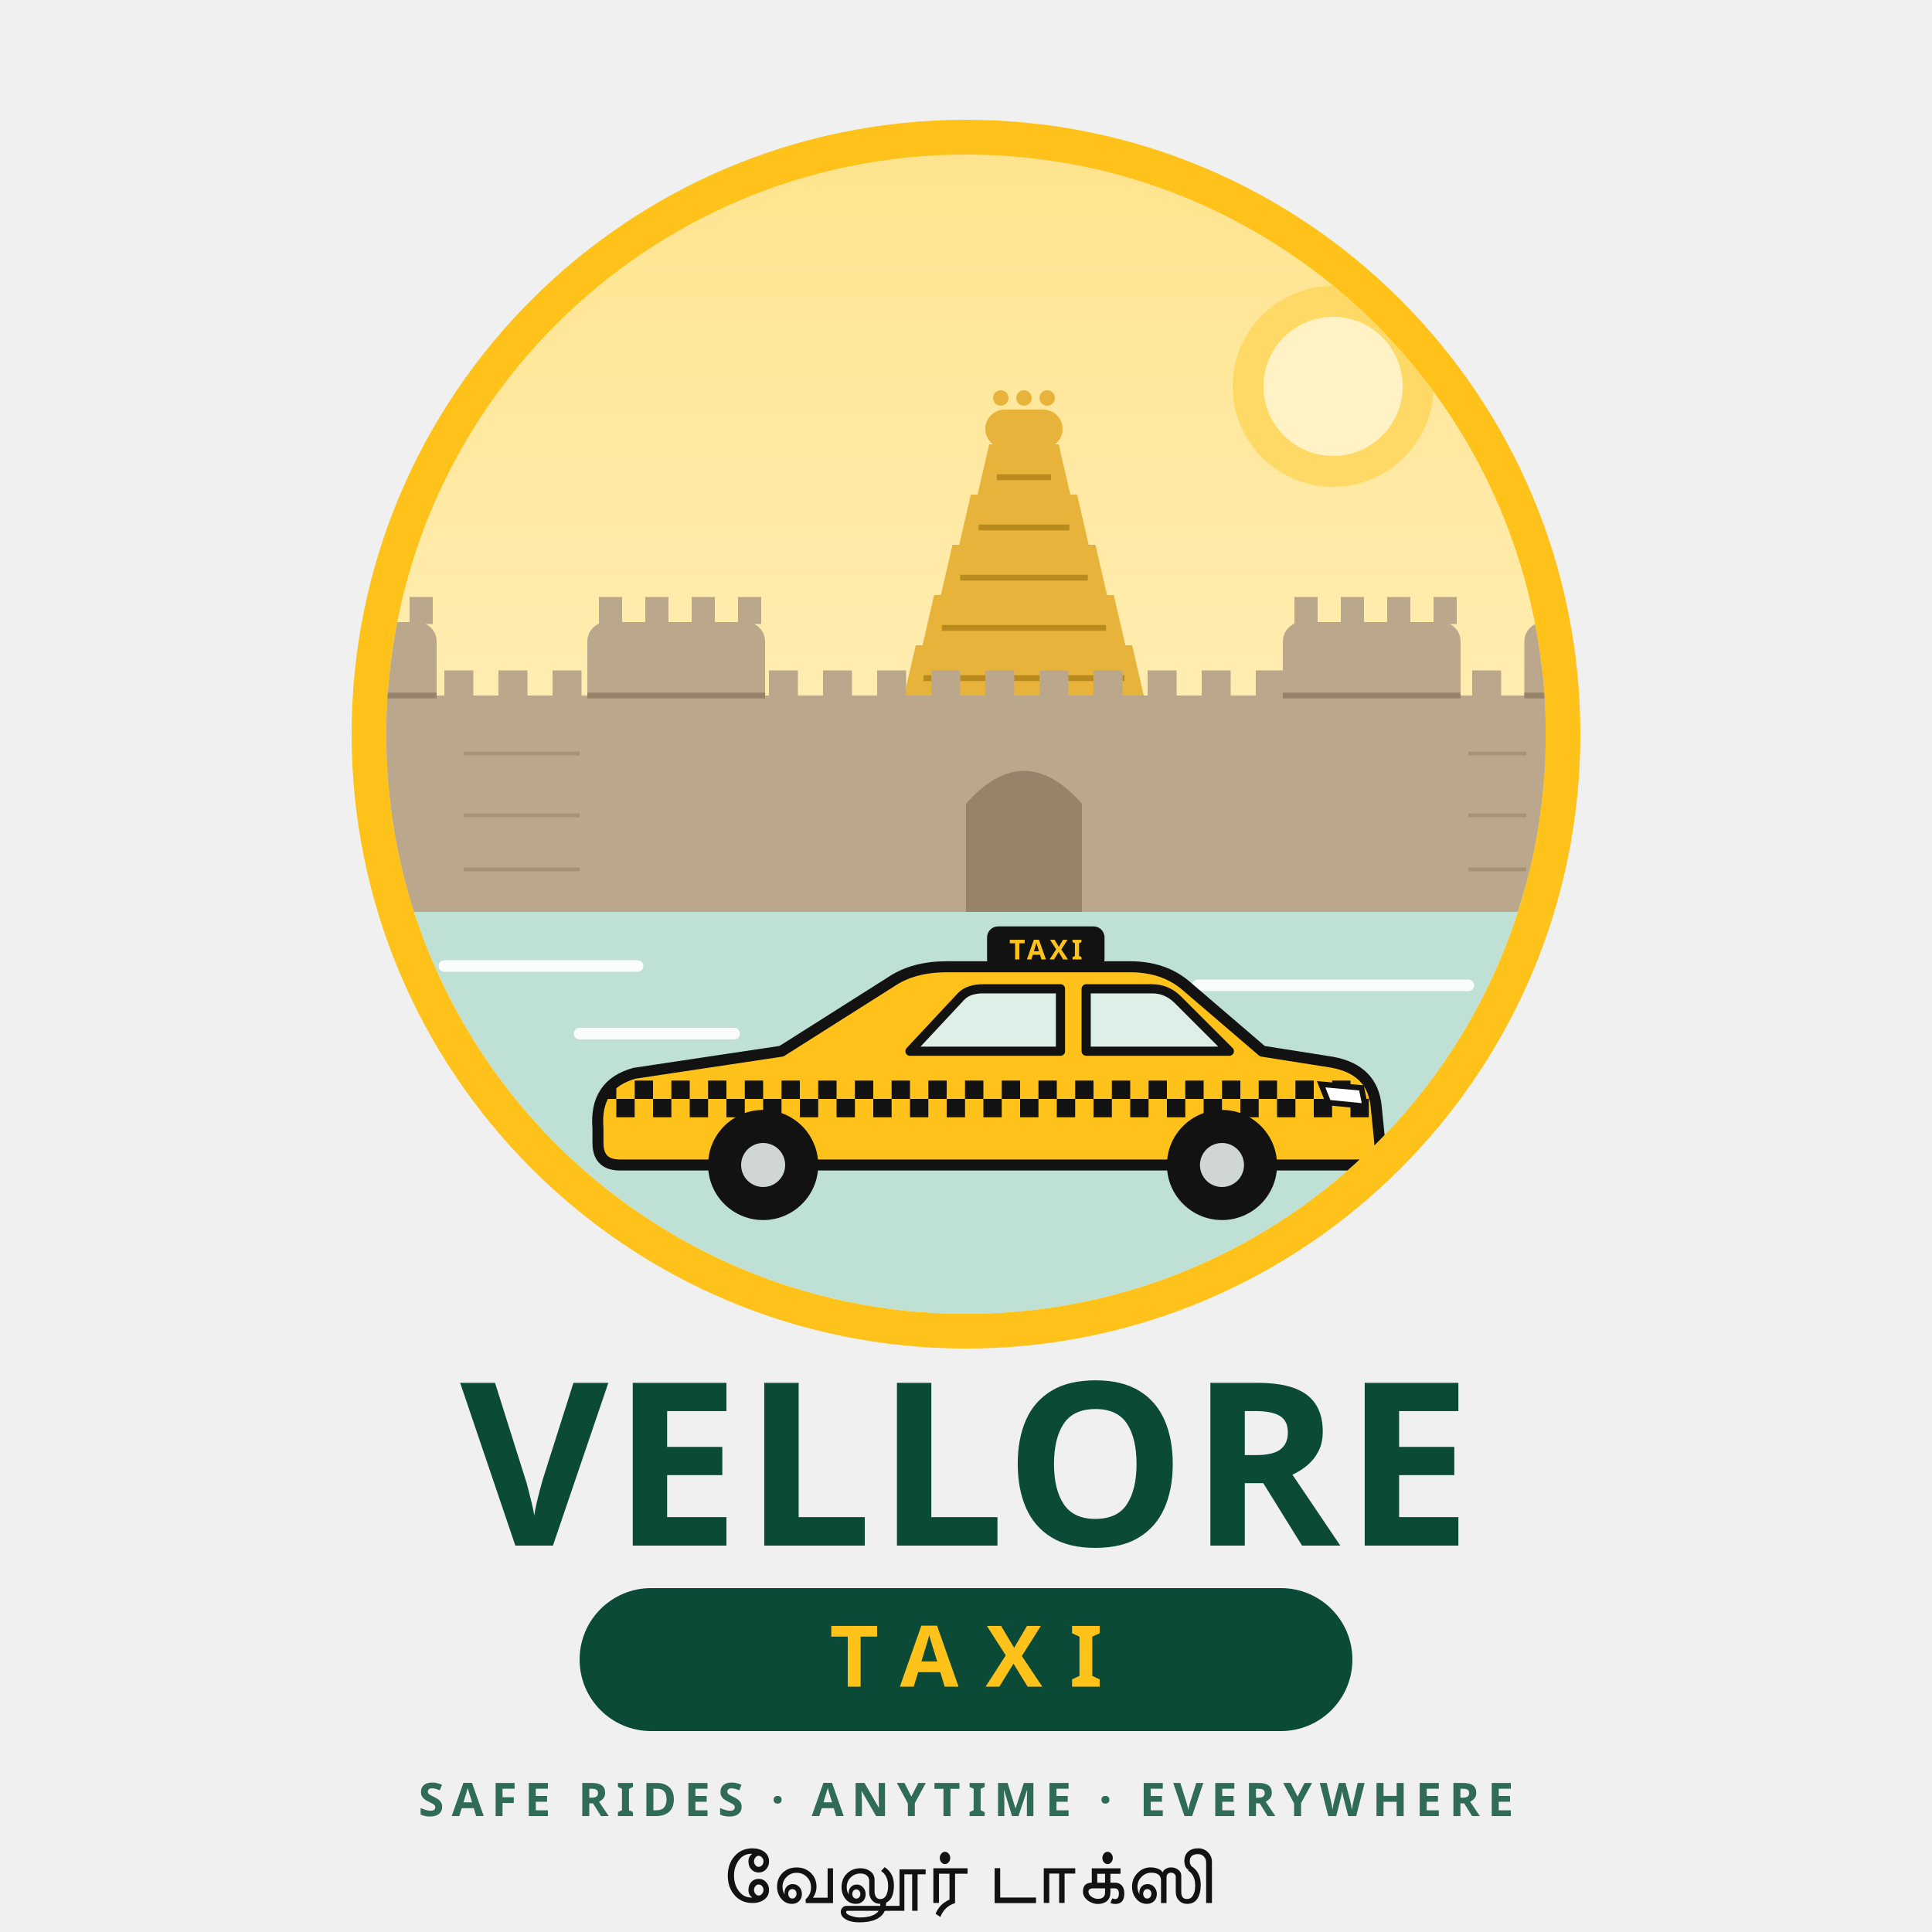
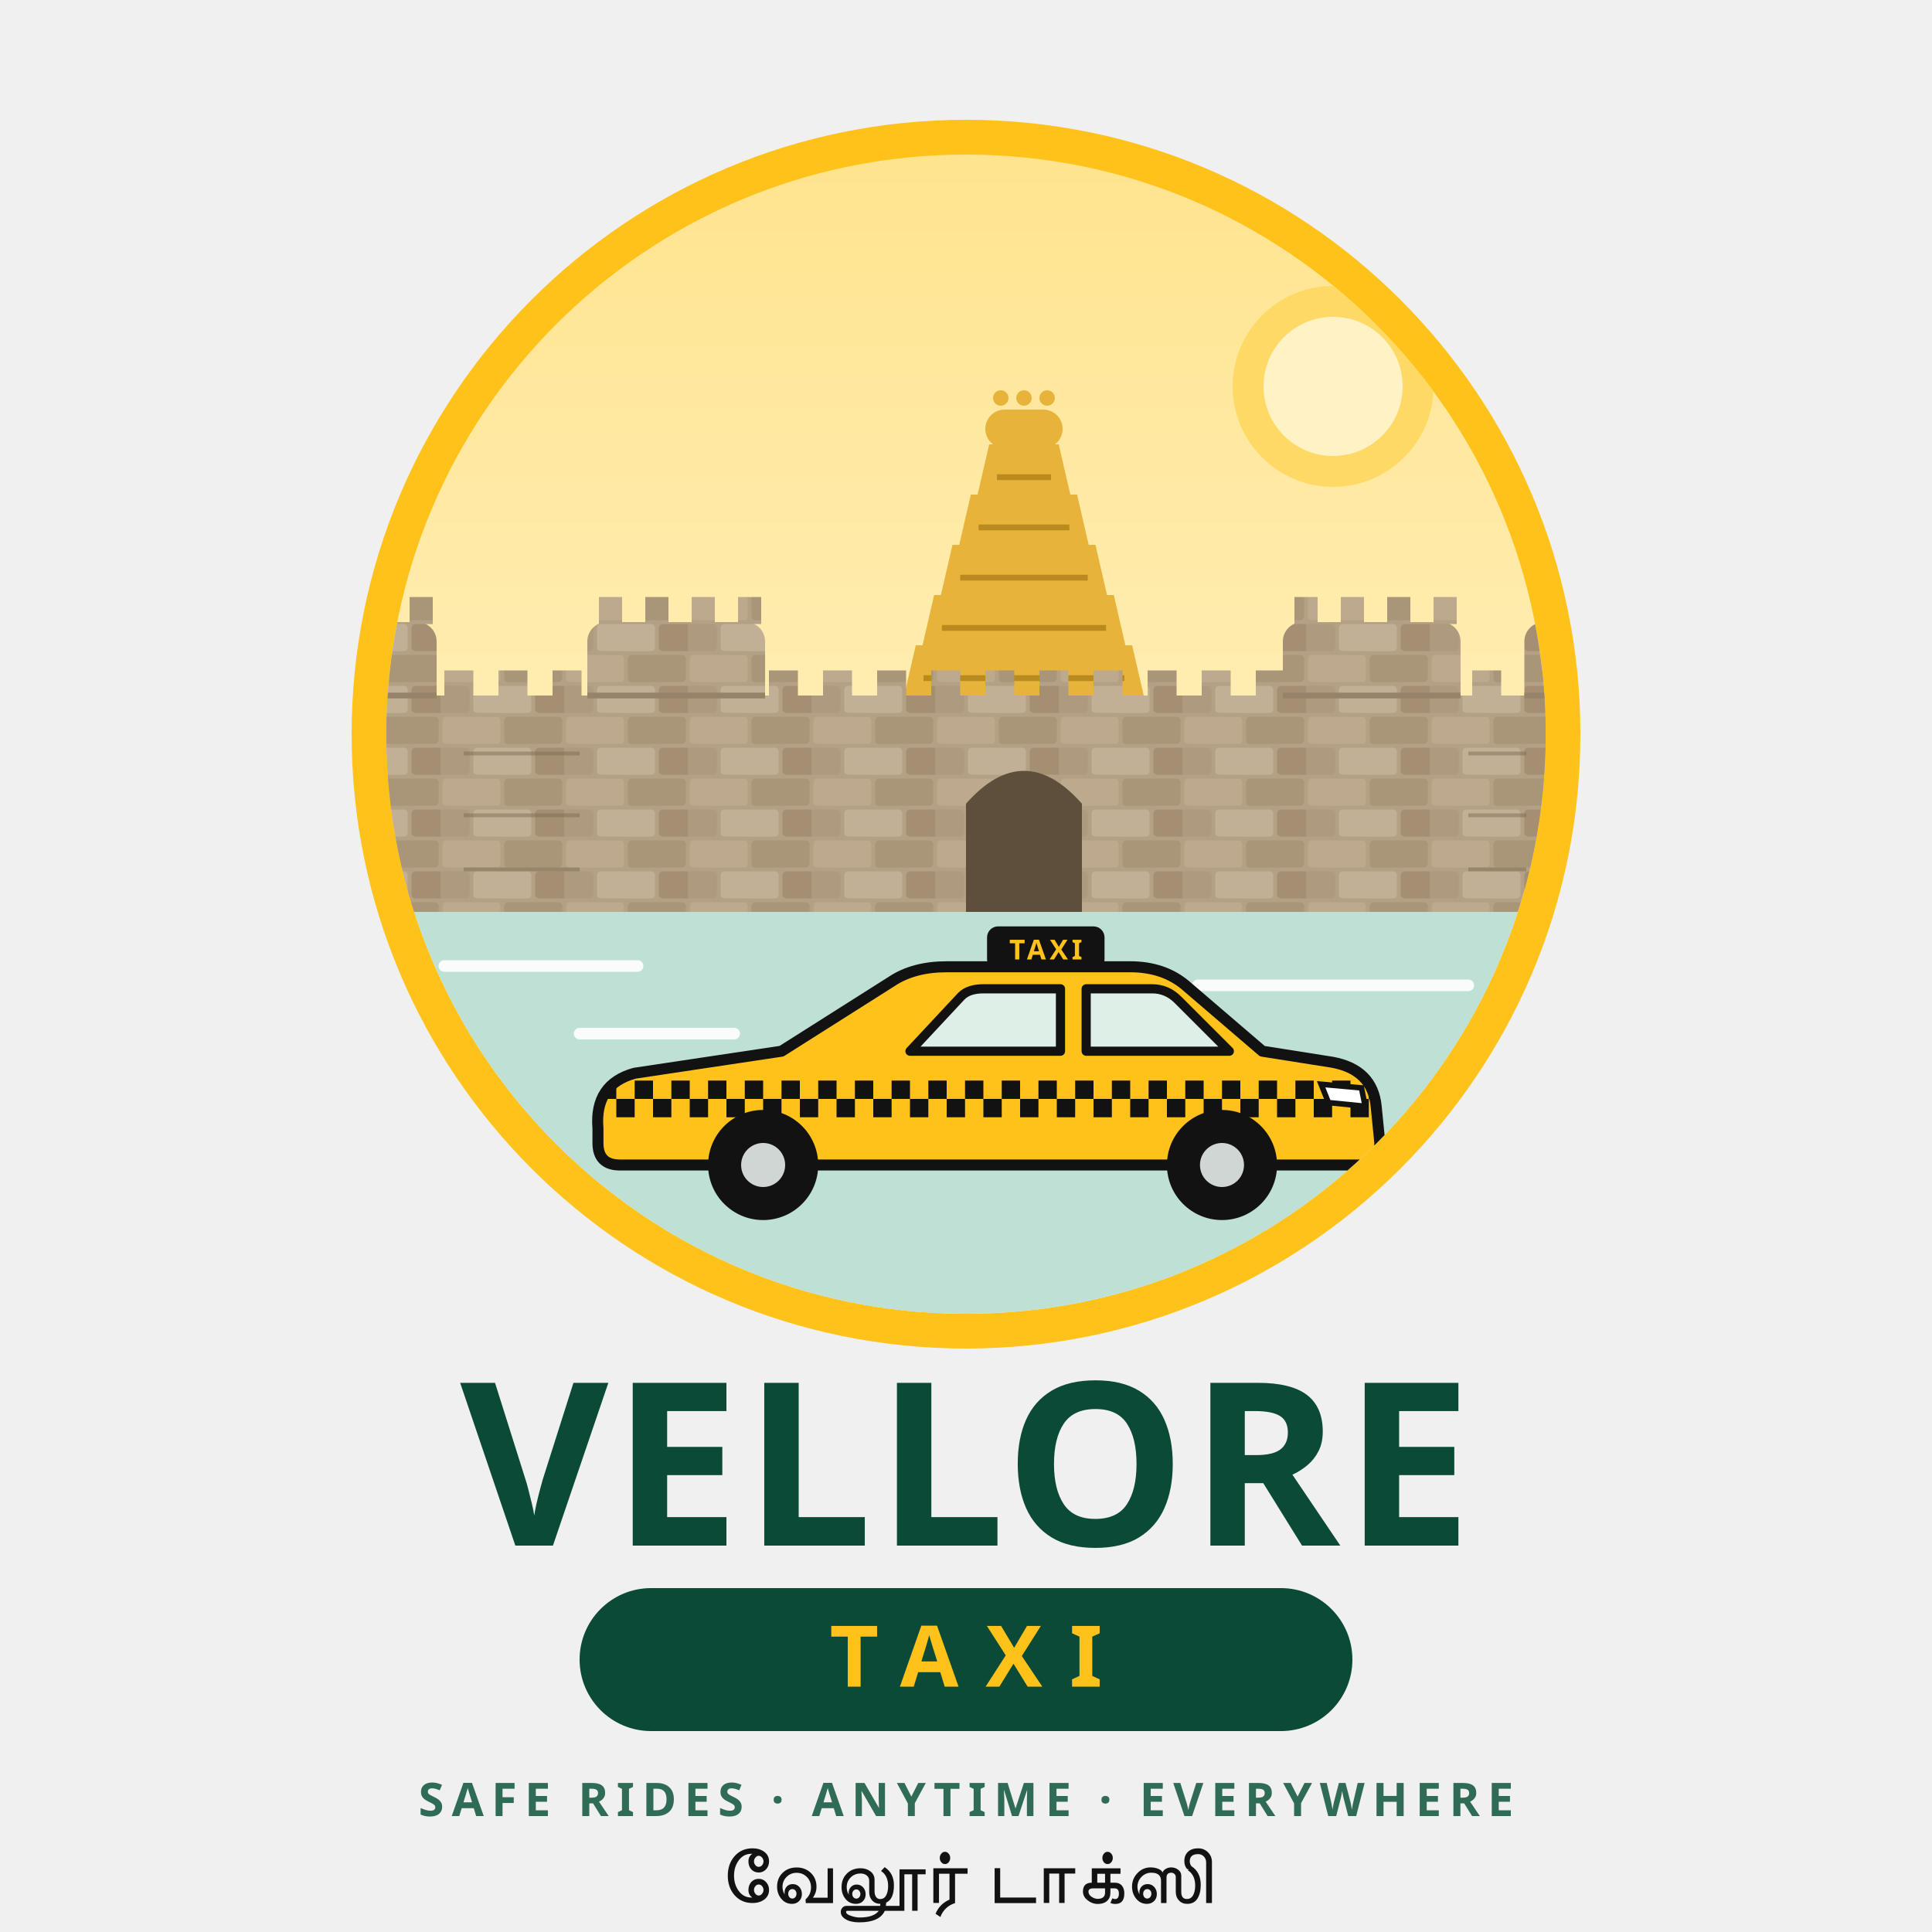
<svg xmlns="http://www.w3.org/2000/svg" viewBox="0 0 1000 1000">
  <defs>
+     <pattern id="stone" width="64" height="32" patternUnits="userSpaceOnUse">
+       <rect width="64" height="32" fill="#B3A085" />
+       <rect x="1" y="1" width="30" height="14" rx="2" fill="#BCA98E" />
+       <rect x="33" y="1" width="30" height="14" rx="2" fill="#A99577" />
+       <rect x="-15" y="17" width="30" height="14" rx="2" fill="#AE9A7E" />
+       <rect x="17" y="17" width="30" height="14" rx="2" fill="#C2B096" />
+       <rect x="49" y="17" width="30" height="14" rx="2" fill="#A48F72" />
+     </pattern>
    <style>@font-face{font-family:Baloo;src:url(file:///tmp/fnt/fontsource-baloo-thambi-2-5.3.0/files/baloo-thambi-2-tamil-800-normal.woff2)}</style>
  </defs>
  <defs>
    <linearGradient id="sky" x1="0" y1="0" x2="0" y2="1">
      <stop offset="0" stop-color="#FFE48F" />
      <stop offset="1" stop-color="#FFF6D6" />
    </linearGradient>
    <clipPath id="cc">
      <circle cx="500" cy="380" r="300" />
    </clipPath>
  </defs>
  <circle cx="500" cy="380" r="318" fill="#FFC21A" />
  <circle cx="500" cy="380" r="300" fill="url(#sky)" />
  <g clip-path="url(#cc)">
    <circle cx="690" cy="200" r="52" fill="#FFD966" />
    <circle cx="690" cy="200" r="36" fill="#FFF2C4" />
    <g transform="translate(100 210)">
      <path d="M368.0 150 L374.0 124 L486.0 124 L492.0 150Z" fill="#E8B33A" />
      <line x1="378.0" y1="141" x2="482.0" y2="141" stroke="#B98A1E" stroke-width="3" />
      <path d="M377.5 124 L383.5 98 L476.5 98 L482.5 124Z" fill="#E8B33A" />
      <line x1="387.5" y1="115" x2="472.5" y2="115" stroke="#B98A1E" stroke-width="3" />
      <path d="M387.0 98 L393.0 72 L467.0 72 L473.0 98Z" fill="#E8B33A" />
      <line x1="397.0" y1="89" x2="463.0" y2="89" stroke="#B98A1E" stroke-width="3" />
      <path d="M396.5 72 L402.5 46 L457.5 46 L463.5 72Z" fill="#E8B33A" />
      <line x1="406.5" y1="63" x2="453.5" y2="63" stroke="#B98A1E" stroke-width="3" />
      <path d="M406.0 46 L412.0 20 L448.0 20 L454.0 46Z" fill="#E8B33A" />
      <line x1="416.0" y1="37" x2="444.0" y2="37" stroke="#B98A1E" stroke-width="3" />
      <rect x="410" y="2" width="40" height="20" rx="10" fill="#E8B33A" />
      <circle cx="418" cy="-4" r="4" fill="#E8B33A" />
      <circle cx="430" cy="-4" r="4" fill="#E8B33A" />
      <circle cx="442" cy="-4" r="4" fill="#E8B33A" />
-       <rect x="40" y="150" width="720" height="112" fill="#BBA88C" />
-       <rect x="46" y="137" width="15" height="14" fill="#BBA88C" />
-       <rect x="74" y="137" width="15" height="14" fill="#BBA88C" />
-       <rect x="102" y="137" width="15" height="14" fill="#BBA88C" />
-       <rect x="130" y="137" width="15" height="14" fill="#BBA88C" />
-       <rect x="158" y="137" width="15" height="14" fill="#BBA88C" />
-       <rect x="186" y="137" width="15" height="14" fill="#BBA88C" />
-       <rect x="214" y="137" width="15" height="14" fill="#BBA88C" />
-       <rect x="242" y="137" width="15" height="14" fill="#BBA88C" />
-       <rect x="270" y="137" width="15" height="14" fill="#BBA88C" />
-       <rect x="298" y="137" width="15" height="14" fill="#BBA88C" />
-       <rect x="326" y="137" width="15" height="14" fill="#BBA88C" />
-       <rect x="354" y="137" width="15" height="14" fill="#BBA88C" />
-       <rect x="382" y="137" width="15" height="14" fill="#BBA88C" />
-       <rect x="410" y="137" width="15" height="14" fill="#BBA88C" />
-       <rect x="438" y="137" width="15" height="14" fill="#BBA88C" />
-       <rect x="466" y="137" width="15" height="14" fill="#BBA88C" />
-       <rect x="494" y="137" width="15" height="14" fill="#BBA88C" />
-       <rect x="522" y="137" width="15" height="14" fill="#BBA88C" />
-       <rect x="550" y="137" width="15" height="14" fill="#BBA88C" />
-       <rect x="578" y="137" width="15" height="14" fill="#BBA88C" />
-       <rect x="606" y="137" width="15" height="14" fill="#BBA88C" />
-       <rect x="634" y="137" width="15" height="14" fill="#BBA88C" />
-       <rect x="662" y="137" width="15" height="14" fill="#BBA88C" />
-       <rect x="690" y="137" width="15" height="14" fill="#BBA88C" />
-       <rect x="718" y="137" width="15" height="14" fill="#BBA88C" />
-       <rect x="746" y="137" width="15" height="14" fill="#BBA88C" />
-       <rect x="34" y="112" width="92" height="150" rx="10" fill="#BBA88C" />
-       <rect x="40" y="99" width="12" height="14" fill="#BBA88C" />
-       <rect x="64" y="99" width="12" height="14" fill="#BBA88C" />
-       <rect x="88" y="99" width="12" height="14" fill="#BBA88C" />
-       <rect x="112" y="99" width="12" height="14" fill="#BBA88C" />
+       <rect x="40" y="150" width="720" height="112" fill="url(#stone)" />
+       <rect x="46" y="137" width="15" height="14" fill="url(#stone)" />
+       <rect x="74" y="137" width="15" height="14" fill="url(#stone)" />
+       <rect x="102" y="137" width="15" height="14" fill="url(#stone)" />
+       <rect x="130" y="137" width="15" height="14" fill="url(#stone)" />
+       <rect x="158" y="137" width="15" height="14" fill="url(#stone)" />
+       <rect x="186" y="137" width="15" height="14" fill="url(#stone)" />
+       <rect x="214" y="137" width="15" height="14" fill="url(#stone)" />
+       <rect x="242" y="137" width="15" height="14" fill="url(#stone)" />
+       <rect x="270" y="137" width="15" height="14" fill="url(#stone)" />
+       <rect x="298" y="137" width="15" height="14" fill="url(#stone)" />
+       <rect x="326" y="137" width="15" height="14" fill="url(#stone)" />
+       <rect x="354" y="137" width="15" height="14" fill="url(#stone)" />
+       <rect x="382" y="137" width="15" height="14" fill="url(#stone)" />
+       <rect x="410" y="137" width="15" height="14" fill="url(#stone)" />
+       <rect x="438" y="137" width="15" height="14" fill="url(#stone)" />
+       <rect x="466" y="137" width="15" height="14" fill="url(#stone)" />
+       <rect x="494" y="137" width="15" height="14" fill="url(#stone)" />
+       <rect x="522" y="137" width="15" height="14" fill="url(#stone)" />
+       <rect x="550" y="137" width="15" height="14" fill="url(#stone)" />
+       <rect x="578" y="137" width="15" height="14" fill="url(#stone)" />
+       <rect x="606" y="137" width="15" height="14" fill="url(#stone)" />
+       <rect x="634" y="137" width="15" height="14" fill="url(#stone)" />
+       <rect x="662" y="137" width="15" height="14" fill="url(#stone)" />
+       <rect x="690" y="137" width="15" height="14" fill="url(#stone)" />
+       <rect x="718" y="137" width="15" height="14" fill="url(#stone)" />
+       <rect x="746" y="137" width="15" height="14" fill="url(#stone)" />
+       <rect x="34" y="112" width="92" height="150" rx="10" fill="url(#stone)" />
+       <rect x="40" y="99" width="12" height="14" fill="url(#stone)" />
+       <rect x="64" y="99" width="12" height="14" fill="url(#stone)" />
+       <rect x="88" y="99" width="12" height="14" fill="url(#stone)" />
+       <rect x="112" y="99" width="12" height="14" fill="url(#stone)" />
      <line x1="34" y1="150" x2="126" y2="150" stroke="#97836A" stroke-width="3" />
-       <rect x="204" y="112" width="92" height="150" rx="10" fill="#BBA88C" />
-       <rect x="210" y="99" width="12" height="14" fill="#BBA88C" />
-       <rect x="234" y="99" width="12" height="14" fill="#BBA88C" />
-       <rect x="258" y="99" width="12" height="14" fill="#BBA88C" />
-       <rect x="282" y="99" width="12" height="14" fill="#BBA88C" />
+       <rect x="204" y="112" width="92" height="150" rx="10" fill="url(#stone)" />
+       <rect x="210" y="99" width="12" height="14" fill="url(#stone)" />
+       <rect x="234" y="99" width="12" height="14" fill="url(#stone)" />
+       <rect x="258" y="99" width="12" height="14" fill="url(#stone)" />
+       <rect x="282" y="99" width="12" height="14" fill="url(#stone)" />
      <line x1="204" y1="150" x2="296" y2="150" stroke="#97836A" stroke-width="3" />
-       <rect x="564" y="112" width="92" height="150" rx="10" fill="#BBA88C" />
-       <rect x="570" y="99" width="12" height="14" fill="#BBA88C" />
-       <rect x="594" y="99" width="12" height="14" fill="#BBA88C" />
-       <rect x="618" y="99" width="12" height="14" fill="#BBA88C" />
-       <rect x="642" y="99" width="12" height="14" fill="#BBA88C" />
+       <rect x="564" y="112" width="92" height="150" rx="10" fill="url(#stone)" />
+       <rect x="570" y="99" width="12" height="14" fill="url(#stone)" />
+       <rect x="594" y="99" width="12" height="14" fill="url(#stone)" />
+       <rect x="618" y="99" width="12" height="14" fill="url(#stone)" />
+       <rect x="642" y="99" width="12" height="14" fill="url(#stone)" />
      <line x1="564" y1="150" x2="656" y2="150" stroke="#97836A" stroke-width="3" />
-       <rect x="689" y="112" width="92" height="150" rx="10" fill="#BBA88C" />
-       <rect x="695" y="99" width="12" height="14" fill="#BBA88C" />
-       <rect x="719" y="99" width="12" height="14" fill="#BBA88C" />
-       <rect x="743" y="99" width="12" height="14" fill="#BBA88C" />
-       <rect x="767" y="99" width="12" height="14" fill="#BBA88C" />
+       <rect x="689" y="112" width="92" height="150" rx="10" fill="url(#stone)" />
+       <rect x="695" y="99" width="12" height="14" fill="url(#stone)" />
+       <rect x="719" y="99" width="12" height="14" fill="url(#stone)" />
+       <rect x="743" y="99" width="12" height="14" fill="url(#stone)" />
+       <rect x="767" y="99" width="12" height="14" fill="url(#stone)" />
      <line x1="689" y1="150" x2="781" y2="150" stroke="#97836A" stroke-width="3" />
-       <path d="M400 262 L400 206 Q430 172 460 206 L460 262Z" fill="#97836A" />
-       <line x1="140" y1="180" x2="200" y2="180" stroke="#97836A" stroke-width="2" opacity=".6" />
-       <line x1="660" y1="180" x2="690" y2="180" stroke="#97836A" stroke-width="2" opacity=".6" />
-       <line x1="140" y1="212" x2="200" y2="212" stroke="#97836A" stroke-width="2" opacity=".6" />
-       <line x1="660" y1="212" x2="690" y2="212" stroke="#97836A" stroke-width="2" opacity=".6" />
-       <line x1="140" y1="240" x2="200" y2="240" stroke="#97836A" stroke-width="2" opacity=".6" />
-       <line x1="660" y1="240" x2="690" y2="240" stroke="#97836A" stroke-width="2" opacity=".6" />
+       <path d="M400 262 L400 206 Q430 172 460 206 L460 262Z" fill="#5E4E3C" />
+       <line x1="140" y1="180" x2="200" y2="180" stroke="#7E6B54" stroke-width="2" opacity=".5" />
+       <line x1="660" y1="180" x2="690" y2="180" stroke="#7E6B54" stroke-width="2" opacity=".5" />
+       <line x1="140" y1="212" x2="200" y2="212" stroke="#7E6B54" stroke-width="2" opacity=".5" />
+       <line x1="660" y1="212" x2="690" y2="212" stroke="#7E6B54" stroke-width="2" opacity=".5" />
+       <line x1="140" y1="240" x2="200" y2="240" stroke="#7E6B54" stroke-width="2" opacity=".5" />
+       <line x1="660" y1="240" x2="690" y2="240" stroke="#7E6B54" stroke-width="2" opacity=".5" />
    </g>
    <rect x="150" y="472" width="700" height="230" fill="#BFE0D4" />
    <g stroke="#FFFFFF" stroke-width="6" stroke-linecap="round" opacity=".9">
      <line x1="230" y1="500" x2="330" y2="500" />
      <line x1="620" y1="510" x2="760" y2="510" />
      <line x1="300" y1="535" x2="380" y2="535" />
    </g>
    <g transform="translate(300 470) scale(.95)">
      <defs>
        <clipPath id="k1">
          <path d="M10 120 Q8 96 30 90 L110 78 L170 40 Q182 32 200 32 L300 32 Q318 32 330 42 L372 78 L410 84 Q432 88 434 108 L436 128 Q436 140 424 140 L22 140 Q10 140 10 128Z" />
        </clipPath>
      </defs>
      <rect x="222" y="10" width="64" height="24" rx="6" fill="#121212" />
      <text x="254" y="28" text-anchor="middle" font-family="Poppins" font-weight="700" font-size="15" letter-spacing="2" fill="#FFC21A">TAXI</text>
      <path d="M10 120 Q8 96 30 90 L110 78 L170 40 Q182 32 200 32 L300 32 Q318 32 330 42 L372 78 L410 84 Q432 88 434 108 L436 128 Q436 140 424 140 L22 140 Q10 140 10 128Z" fill="#FFC21A" stroke="#121212" stroke-width="6" stroke-linejoin="round" />
      <path d="M180 78 L208 48 Q212 44 220 44 L262 44 L262 78Z" fill="#DDEFE7" stroke="#121212" stroke-width="5" stroke-linejoin="round" />
      <path d="M276 44 L312 44 Q320 44 326 50 L354 78 L276 78Z" fill="#DDEFE7" stroke="#121212" stroke-width="5" stroke-linejoin="round" />
      <g clip-path="url(#k1)">
        <rect x="10" y="94" width="10" height="10" fill="#121212" />
        <rect x="20" y="104" width="10" height="10" fill="#121212" />
        <rect x="30" y="94" width="10" height="10" fill="#121212" />
        <rect x="40" y="104" width="10" height="10" fill="#121212" />
        <rect x="50" y="94" width="10" height="10" fill="#121212" />
        <rect x="60" y="104" width="10" height="10" fill="#121212" />
        <rect x="70" y="94" width="10" height="10" fill="#121212" />
        <rect x="80" y="104" width="10" height="10" fill="#121212" />
        <rect x="90" y="94" width="10" height="10" fill="#121212" />
        <rect x="100" y="104" width="10" height="10" fill="#121212" />
        <rect x="110" y="94" width="10" height="10" fill="#121212" />
        <rect x="120" y="104" width="10" height="10" fill="#121212" />
        <rect x="130" y="94" width="10" height="10" fill="#121212" />
        <rect x="140" y="104" width="10" height="10" fill="#121212" />
        <rect x="150" y="94" width="10" height="10" fill="#121212" />
        <rect x="160" y="104" width="10" height="10" fill="#121212" />
        <rect x="170" y="94" width="10" height="10" fill="#121212" />
        <rect x="180" y="104" width="10" height="10" fill="#121212" />
        <rect x="190" y="94" width="10" height="10" fill="#121212" />
        <rect x="200" y="104" width="10" height="10" fill="#121212" />
        <rect x="210" y="94" width="10" height="10" fill="#121212" />
        <rect x="220" y="104" width="10" height="10" fill="#121212" />
        <rect x="230" y="94" width="10" height="10" fill="#121212" />
        <rect x="240" y="104" width="10" height="10" fill="#121212" />
        <rect x="250" y="94" width="10" height="10" fill="#121212" />
        <rect x="260" y="104" width="10" height="10" fill="#121212" />
        <rect x="270" y="94" width="10" height="10" fill="#121212" />
        <rect x="280" y="104" width="10" height="10" fill="#121212" />
        <rect x="290" y="94" width="10" height="10" fill="#121212" />
        <rect x="300" y="104" width="10" height="10" fill="#121212" />
        <rect x="310" y="94" width="10" height="10" fill="#121212" />
        <rect x="320" y="104" width="10" height="10" fill="#121212" />
        <rect x="330" y="94" width="10" height="10" fill="#121212" />
        <rect x="340" y="104" width="10" height="10" fill="#121212" />
        <rect x="350" y="94" width="10" height="10" fill="#121212" />
        <rect x="360" y="104" width="10" height="10" fill="#121212" />
        <rect x="370" y="94" width="10" height="10" fill="#121212" />
        <rect x="380" y="104" width="10" height="10" fill="#121212" />
        <rect x="390" y="94" width="10" height="10" fill="#121212" />
        <rect x="400" y="104" width="10" height="10" fill="#121212" />
        <rect x="410" y="94" width="10" height="10" fill="#121212" />
        <rect x="420" y="104" width="10" height="10" fill="#121212" />
        <rect x="430" y="94" width="10" height="10" fill="#121212" />
      </g>
      <path d="M404 96 L426 98 L428 108 L408 106Z" fill="#FFFFFF" stroke="#121212" stroke-width="3" />
      <circle cx="100" cy="140" r="30" fill="#121212" />
      <circle cx="100" cy="140" r="12" fill="#cfd6d3" />
      <circle cx="350" cy="140" r="30" fill="#121212" />
      <circle cx="350" cy="140" r="12" fill="#cfd6d3" />
    </g>
  </g>
  <text x="500" y="800" text-anchor="middle" font-family="Poppins" font-weight="800" font-size="118" letter-spacing="2" fill="#0B4A36">VELLORE</text>
  <rect x="300" y="822" width="400" height="74" rx="37" fill="#0B4A36" />
  <text x="500" y="873" text-anchor="middle" font-family="Poppins" font-weight="800" font-size="44" letter-spacing="14" fill="#FFC21A">TAXI</text>
  <text x="500" y="940" text-anchor="middle" font-family="Poppins" font-weight="600" font-size="24" letter-spacing="4" fill="#2F6B55">SAFE RIDES · ANYTIME · EVERYWHERE</text>
  <text x="500" y="985" text-anchor="middle" font-family="Baloo" font-size="40" fill="#121212">வேலூர் டாக்ஸி</text>
</svg>
